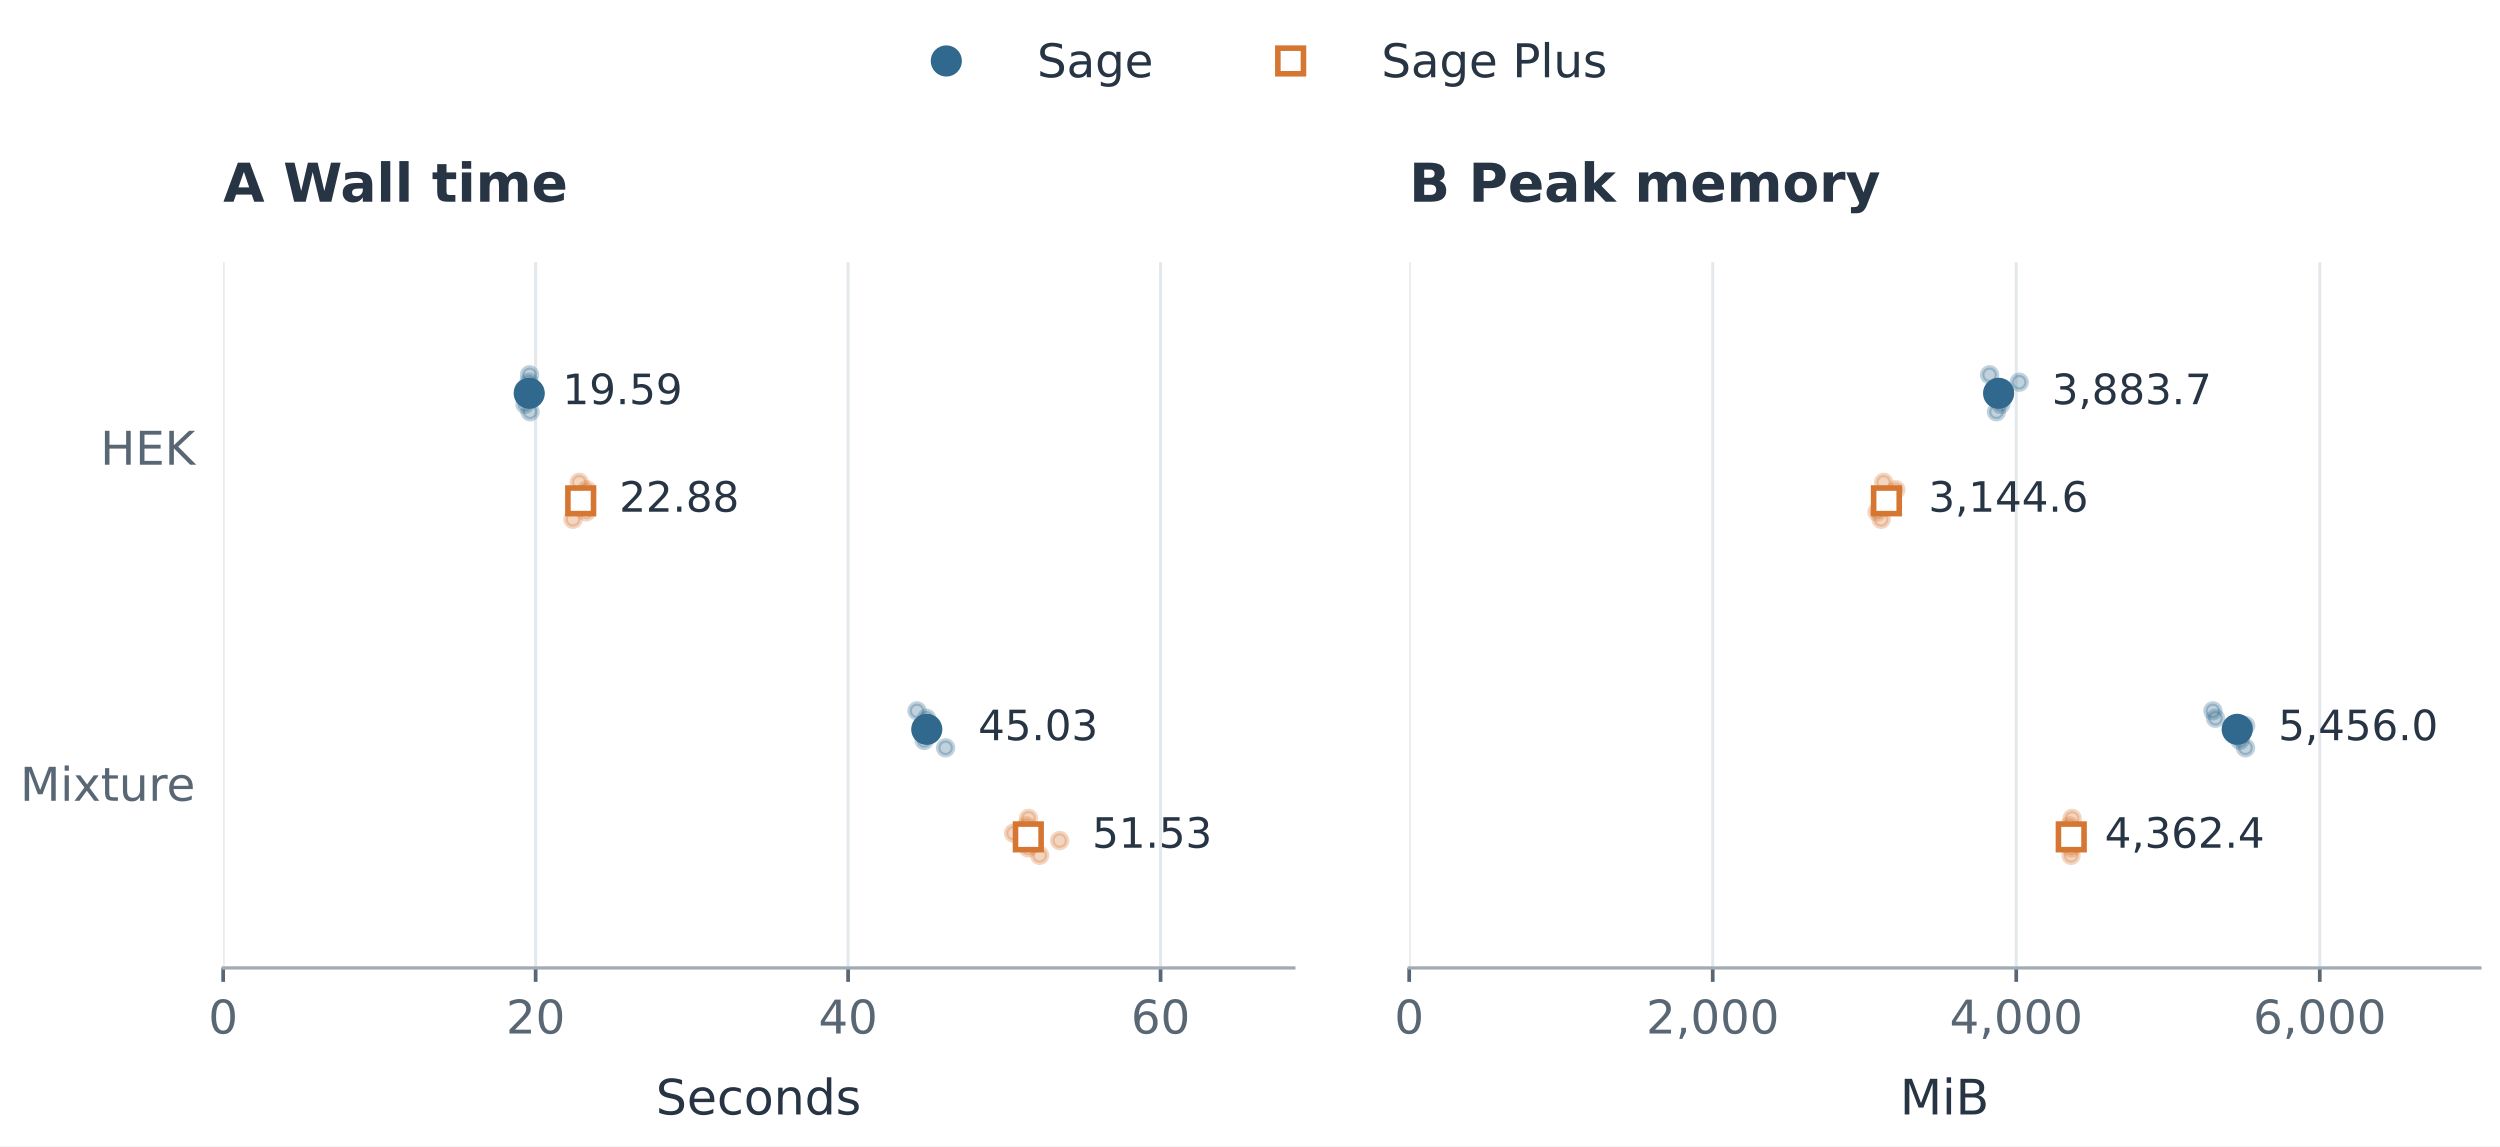
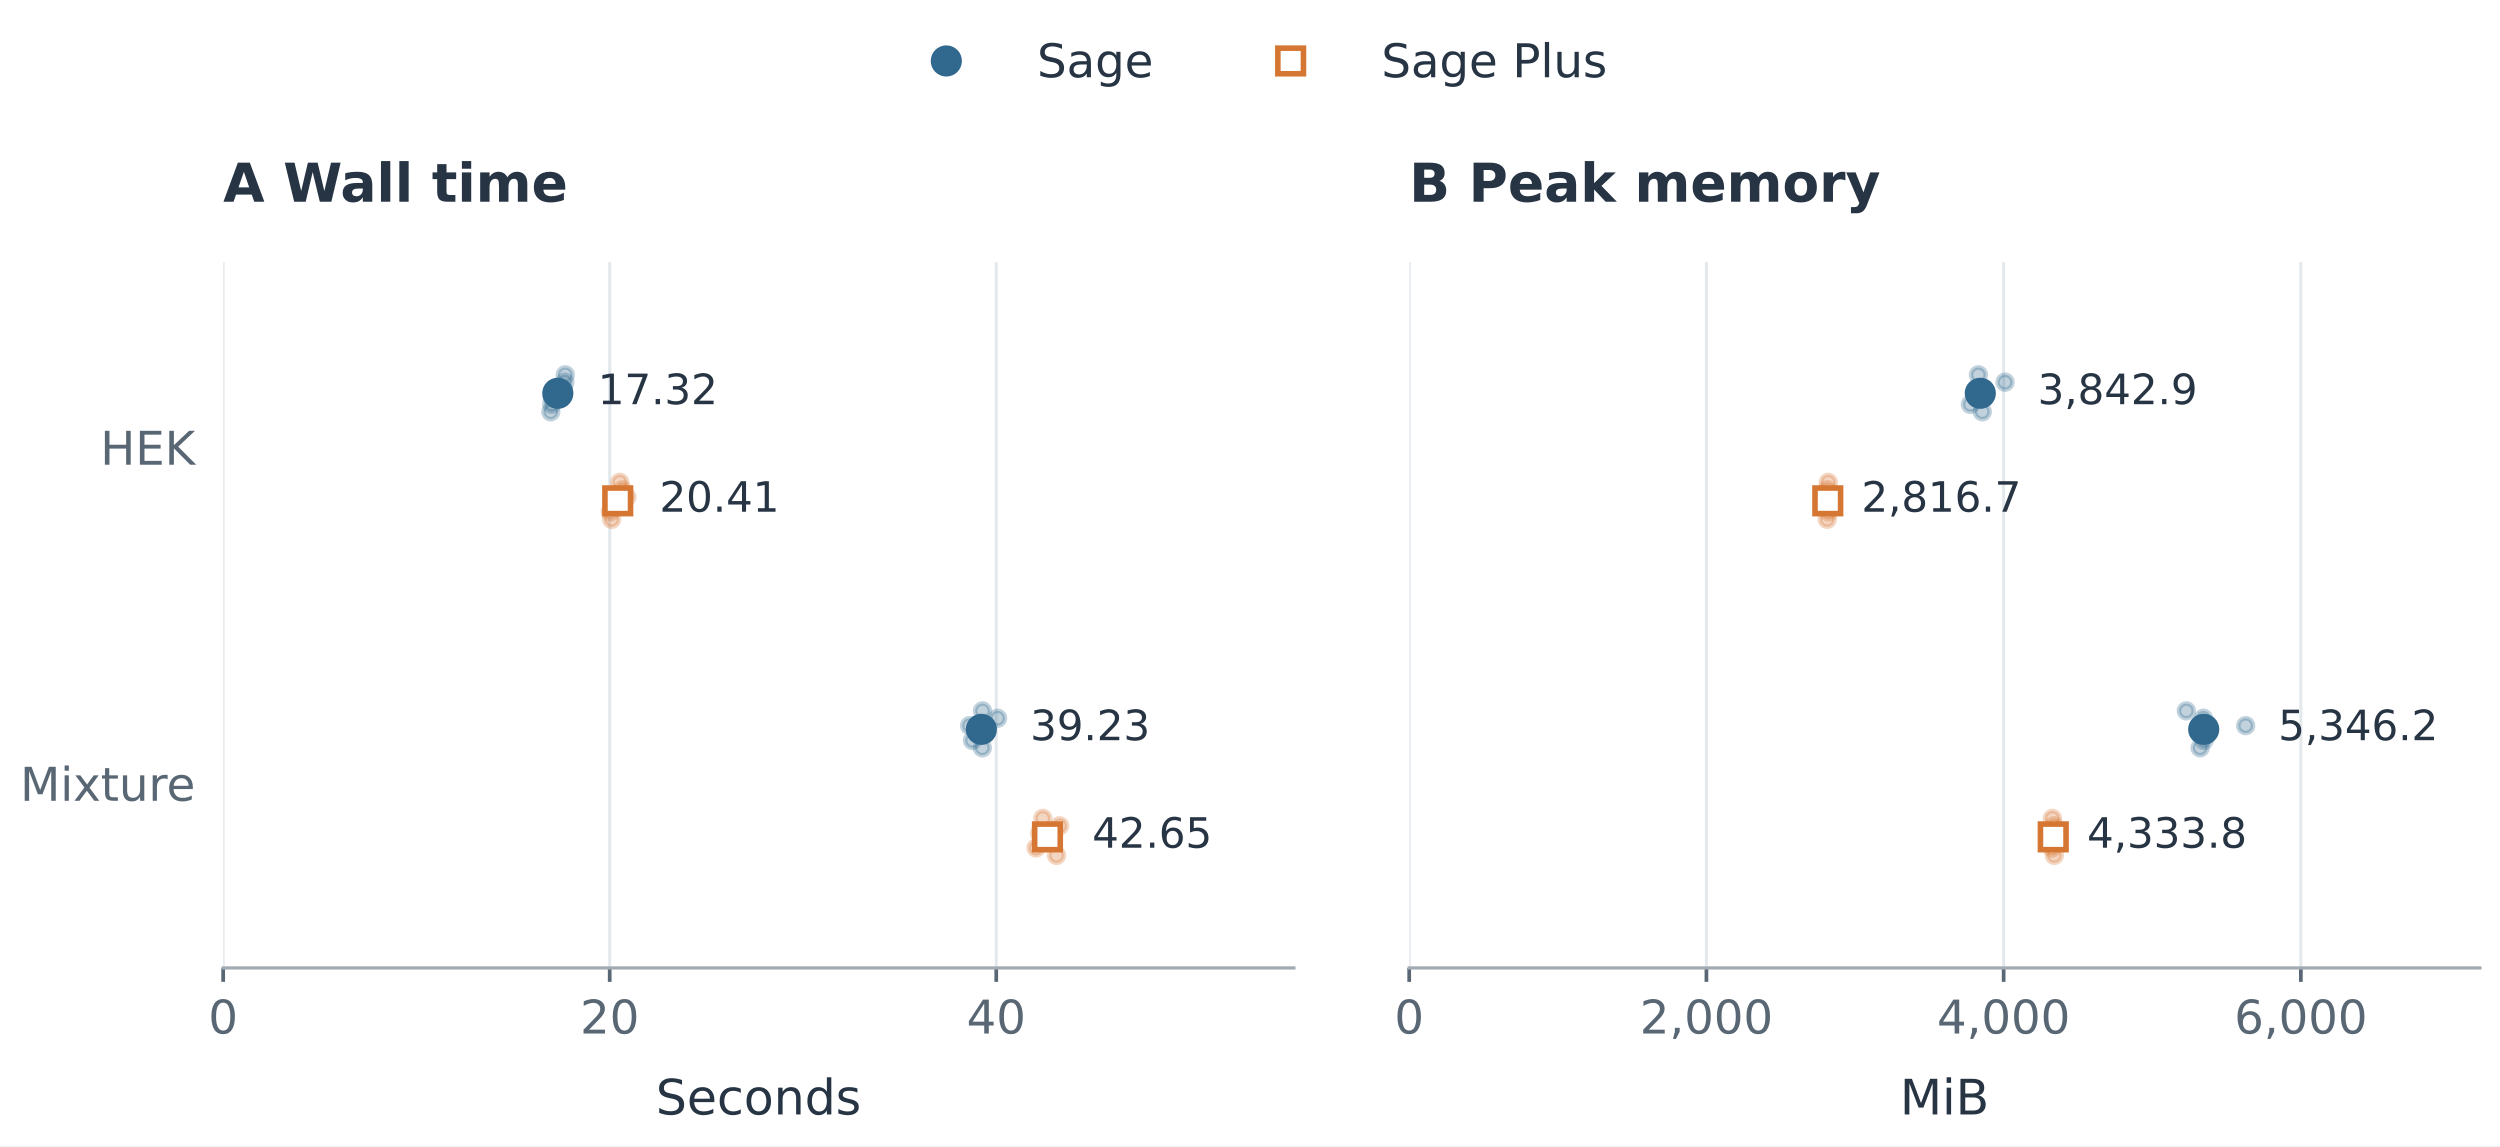
<svg xmlns="http://www.w3.org/2000/svg" xmlns:xlink="http://www.w3.org/1999/xlink" width="537.12pt" height="246.28pt" viewBox="0 0 537.12 246.28" version="1.1">
  <defs>
    <style type="text/css">*{stroke-linejoin: round; stroke-linecap: butt}</style>
  </defs>
  <g id="figure_1">
    <g id="patch_1">
      <path d="M 0 246.28  L 537.12 246.28  L 537.12 0  L 0 0  z " style="fill: #ffffff" />
    </g>
    <g id="axes_1">
      <g id="patch_2">
        <path d="M 47.947 207.959  L 277.983 207.959  L 277.983 56.339  L 47.947 56.339  z " style="fill: #ffffff" />
      </g>
      <g id="matplotlib.axis_1">
        <g id="xtick_1">
          <g id="line2d_1">
-             <path d="M 47.947 207.959  L 47.947 56.339  " clip-path="url(#p6a1a0abeda)" style="fill: none; stroke: #e3e8ed; stroke-width: 0.65; stroke-linecap: square" />
+             <path d="M 47.947 207.959  L 47.947 56.339  " clip-path="url(#p029ce2579e)" style="fill: none; stroke: #e3e8ed; stroke-width: 0.65; stroke-linecap: square" />
          </g>
          <g id="line2d_2">
            <defs>
              <path id="ma67647b1fe" d="M 0 0  L 0 3  " style="stroke: #596775; stroke-width: 0.8" />
            </defs>
            <g>
              <use xlink:href="#ma67647b1fe" x="47.947" y="207.959" style="fill: #596775; stroke: #596775; stroke-width: 0.8" />
            </g>
          </g>
          <g id="text_1">
            <text style="font-size: 10px; font-family: 'DejaVu Sans'; text-anchor: middle; fill: #596775" x="47.947" y="222.057" transform="rotate(-0 47.94656 222.0568)">0</text>
          </g>
        </g>
        <g id="xtick_2">
          <g id="line2d_3">
-             <path d="M 115.08 207.959  L 115.08 56.339  " clip-path="url(#p6a1a0abeda)" style="fill: none; stroke: #e3e8ed; stroke-width: 0.65; stroke-linecap: square" />
+             <path d="M 130.994 207.959  L 130.994 56.339  " clip-path="url(#p029ce2579e)" style="fill: none; stroke: #e3e8ed; stroke-width: 0.65; stroke-linecap: square" />
          </g>
          <g id="line2d_4">
            <g>
-               <use xlink:href="#ma67647b1fe" x="115.08" y="207.959" style="fill: #596775; stroke: #596775; stroke-width: 0.8" />
+               <use xlink:href="#ma67647b1fe" x="130.994" y="207.959" style="fill: #596775; stroke: #596775; stroke-width: 0.8" />
            </g>
          </g>
          <g id="text_2">
-             <text style="font-size: 10px; font-family: 'DejaVu Sans'; text-anchor: middle; fill: #596775" x="115.08" y="222.057" transform="rotate(-0 115.0798 222.0568)">20</text>
+             <text style="font-size: 10px; font-family: 'DejaVu Sans'; text-anchor: middle; fill: #596775" x="130.994" y="222.057" transform="rotate(-0 130.9945 222.0568)">20</text>
          </g>
        </g>
        <g id="xtick_3">
          <g id="line2d_5">
-             <path d="M 182.213 207.959  L 182.213 56.339  " clip-path="url(#p6a1a0abeda)" style="fill: none; stroke: #e3e8ed; stroke-width: 0.65; stroke-linecap: square" />
+             <path d="M 214.042 207.959  L 214.042 56.339  " clip-path="url(#p029ce2579e)" style="fill: none; stroke: #e3e8ed; stroke-width: 0.65; stroke-linecap: square" />
          </g>
          <g id="line2d_6">
            <g>
-               <use xlink:href="#ma67647b1fe" x="182.213" y="207.959" style="fill: #596775; stroke: #596775; stroke-width: 0.8" />
+               <use xlink:href="#ma67647b1fe" x="214.042" y="207.959" style="fill: #596775; stroke: #596775; stroke-width: 0.8" />
            </g>
          </g>
          <g id="text_3">
-             <text style="font-size: 10px; font-family: 'DejaVu Sans'; text-anchor: middle; fill: #596775" x="182.213" y="222.057" transform="rotate(-0 182.2131 222.0568)">40</text>
-           </g>
-         </g>
-         <g id="xtick_4">
-           <g id="line2d_7">
-             <path d="M 249.346 207.959  L 249.346 56.339  " clip-path="url(#p6a1a0abeda)" style="fill: none; stroke: #e3e8ed; stroke-width: 0.65; stroke-linecap: square" />
-           </g>
-           <g id="line2d_8">
-             <g>
-               <use xlink:href="#ma67647b1fe" x="249.346" y="207.959" style="fill: #596775; stroke: #596775; stroke-width: 0.8" />
-             </g>
-           </g>
-           <g id="text_4">
-             <text style="font-size: 10px; font-family: 'DejaVu Sans'; text-anchor: middle; fill: #596775" x="249.346" y="222.057" transform="rotate(-0 249.3463 222.0568)">60</text>
-           </g>
-         </g>
-         <g id="text_5">
+             <text style="font-size: 10px; font-family: 'DejaVu Sans'; text-anchor: middle; fill: #596775" x="214.042" y="222.057" transform="rotate(-0 214.0424 222.0568)">40</text>
+           </g>
+         </g>
+         <g id="text_4">
          <text style="font-size: 10.5px; font-family: 'DejaVu Sans'; text-anchor: middle; fill: #273444" x="162.965" y="239.438" transform="rotate(-0 162.9646 239.4375)">Seconds</text>
        </g>
      </g>
      <g id="matplotlib.axis_2">
        <g id="ytick_1">
-           <g id="line2d_9" />
+           <g id="line2d_7" />
+           <g id="text_5">
+             <text style="font-size: 10px; font-family: 'DejaVu Sans'; text-anchor: end; fill: #596775" x="41.947" y="99.848" transform="rotate(-0 41.94656 99.84786)">HEK</text>
+           </g>
+         </g>
+         <g id="ytick_2">
+           <g id="line2d_8" />
          <g id="text_6">
-             <text style="font-size: 10px; font-family: 'DejaVu Sans'; text-anchor: end; fill: #596775" x="41.947" y="99.848" transform="rotate(-0 41.94656 99.84786)">HEK</text>
-           </g>
-         </g>
-         <g id="ytick_2">
-           <g id="line2d_10" />
-           <g id="text_7">
            <text style="font-size: 10px; font-family: 'DejaVu Sans'; text-anchor: end; fill: #596775" x="41.947" y="172.048" transform="rotate(-0 41.94656 172.0483)">Mixture</text>
          </g>
        </g>
      </g>
      <g id="PathCollection_1">
        <defs>
          <path id="m2db7244352" d="M 0 1.581  C 0.419 1.581 0.822 1.415 1.118 1.118  C 1.415 0.822 1.581 0.419 1.581 0  C 1.581 -0.419 1.415 -0.822 1.118 -1.118  C 0.822 -1.415 0.419 -1.581 0 -1.581  C -0.419 -1.581 -0.822 -1.415 -1.118 -1.118  C -1.415 -0.822 -1.581 -0.419 -1.581 0  C -1.581 0.419 -1.415 0.822 -1.118 1.118  C -0.822 1.415 -0.419 1.581 0 1.581  z " style="stroke: #30688e; stroke-opacity: 0.3" />
        </defs>
-         <g clip-path="url(#p6a1a0abeda)">
-           <use xlink:href="#m2db7244352" x="113.771" y="80.526" style="fill: #30688e; fill-opacity: 0.3; stroke: #30688e; stroke-opacity: 0.3" />
-           <use xlink:href="#m2db7244352" x="113.636" y="82.114" style="fill: #30688e; fill-opacity: 0.3; stroke: #30688e; stroke-opacity: 0.3" />
-           <use xlink:href="#m2db7244352" x="112.562" y="83.703" style="fill: #30688e; fill-opacity: 0.3; stroke: #30688e; stroke-opacity: 0.3" />
-           <use xlink:href="#m2db7244352" x="113.771" y="85.291" style="fill: #30688e; fill-opacity: 0.3; stroke: #30688e; stroke-opacity: 0.3" />
-           <use xlink:href="#m2db7244352" x="112.797" y="86.88" style="fill: #30688e; fill-opacity: 0.3; stroke: #30688e; stroke-opacity: 0.3" />
-           <use xlink:href="#m2db7244352" x="113.871" y="88.468" style="fill: #30688e; fill-opacity: 0.3; stroke: #30688e; stroke-opacity: 0.3" />
+         <g clip-path="url(#p029ce2579e)">
+           <use xlink:href="#m2db7244352" x="121.444" y="80.526" style="fill: #30688e; fill-opacity: 0.3; stroke: #30688e; stroke-opacity: 0.3" />
+           <use xlink:href="#m2db7244352" x="121.361" y="82.114" style="fill: #30688e; fill-opacity: 0.3; stroke: #30688e; stroke-opacity: 0.3" />
+           <use xlink:href="#m2db7244352" x="121.029" y="83.703" style="fill: #30688e; fill-opacity: 0.3; stroke: #30688e; stroke-opacity: 0.3" />
+           <use xlink:href="#m2db7244352" x="118.662" y="85.291" style="fill: #30688e; fill-opacity: 0.3; stroke: #30688e; stroke-opacity: 0.3" />
+           <use xlink:href="#m2db7244352" x="118.537" y="86.88" style="fill: #30688e; fill-opacity: 0.3; stroke: #30688e; stroke-opacity: 0.3" />
+           <use xlink:href="#m2db7244352" x="118.33" y="88.468" style="fill: #30688e; fill-opacity: 0.3; stroke: #30688e; stroke-opacity: 0.3" />
        </g>
      </g>
      <g id="PathCollection_2">
        <defs>
          <path id="md74997c967" d="M 0 1.581  C 0.419 1.581 0.822 1.415 1.118 1.118  C 1.415 0.822 1.581 0.419 1.581 0  C 1.581 -0.419 1.415 -0.822 1.118 -1.118  C 0.822 -1.415 0.419 -1.581 0 -1.581  C -0.419 -1.581 -0.822 -1.415 -1.118 -1.118  C -1.415 -0.822 -1.581 -0.419 -1.581 0  C -1.581 0.419 -1.415 0.822 -1.118 1.118  C -0.822 1.415 -0.419 1.581 0 1.581  z " style="stroke: #d57632; stroke-opacity: 0.3" />
        </defs>
-         <g clip-path="url(#p6a1a0abeda)">
-           <use xlink:href="#md74997c967" x="124.445" y="103.63" style="fill: #d57632; fill-opacity: 0.3; stroke: #d57632; stroke-opacity: 0.3" />
-           <use xlink:href="#md74997c967" x="126.056" y="105.218" style="fill: #d57632; fill-opacity: 0.3; stroke: #d57632; stroke-opacity: 0.3" />
-           <use xlink:href="#md74997c967" x="124.747" y="106.807" style="fill: #d57632; fill-opacity: 0.3; stroke: #d57632; stroke-opacity: 0.3" />
-           <use xlink:href="#md74997c967" x="124.781" y="108.395" style="fill: #d57632; fill-opacity: 0.3; stroke: #d57632; stroke-opacity: 0.3" />
-           <use xlink:href="#md74997c967" x="125.955" y="109.984" style="fill: #d57632; fill-opacity: 0.3; stroke: #d57632; stroke-opacity: 0.3" />
-           <use xlink:href="#md74997c967" x="123.102" y="111.572" style="fill: #d57632; fill-opacity: 0.3; stroke: #d57632; stroke-opacity: 0.3" />
+         <g clip-path="url(#p029ce2579e)">
+           <use xlink:href="#md74997c967" x="133.154" y="103.63" style="fill: #d57632; fill-opacity: 0.3; stroke: #d57632; stroke-opacity: 0.3" />
+           <use xlink:href="#md74997c967" x="133.735" y="105.218" style="fill: #d57632; fill-opacity: 0.3; stroke: #d57632; stroke-opacity: 0.3" />
+           <use xlink:href="#md74997c967" x="134.69" y="106.807" style="fill: #d57632; fill-opacity: 0.3; stroke: #d57632; stroke-opacity: 0.3" />
+           <use xlink:href="#md74997c967" x="132.282" y="108.395" style="fill: #d57632; fill-opacity: 0.3; stroke: #d57632; stroke-opacity: 0.3" />
+           <use xlink:href="#md74997c967" x="131.119" y="109.984" style="fill: #d57632; fill-opacity: 0.3; stroke: #d57632; stroke-opacity: 0.3" />
+           <use xlink:href="#md74997c967" x="131.41" y="111.572" style="fill: #d57632; fill-opacity: 0.3; stroke: #d57632; stroke-opacity: 0.3" />
        </g>
      </g>
      <g id="PathCollection_3">
-         <g clip-path="url(#p6a1a0abeda)">
-           <use xlink:href="#m2db7244352" x="197.016" y="152.726" style="fill: #30688e; fill-opacity: 0.3; stroke: #30688e; stroke-opacity: 0.3" />
-           <use xlink:href="#m2db7244352" x="199.063" y="154.315" style="fill: #30688e; fill-opacity: 0.3; stroke: #30688e; stroke-opacity: 0.3" />
-           <use xlink:href="#m2db7244352" x="199.198" y="155.903" style="fill: #30688e; fill-opacity: 0.3; stroke: #30688e; stroke-opacity: 0.3" />
-           <use xlink:href="#m2db7244352" x="199.164" y="157.491" style="fill: #30688e; fill-opacity: 0.3; stroke: #30688e; stroke-opacity: 0.3" />
-           <use xlink:href="#m2db7244352" x="198.56" y="159.08" style="fill: #30688e; fill-opacity: 0.3; stroke: #30688e; stroke-opacity: 0.3" />
-           <use xlink:href="#m2db7244352" x="203.159" y="160.668" style="fill: #30688e; fill-opacity: 0.3; stroke: #30688e; stroke-opacity: 0.3" />
+         <g clip-path="url(#p029ce2579e)">
+           <use xlink:href="#m2db7244352" x="211.094" y="152.726" style="fill: #30688e; fill-opacity: 0.3; stroke: #30688e; stroke-opacity: 0.3" />
+           <use xlink:href="#m2db7244352" x="214.333" y="154.315" style="fill: #30688e; fill-opacity: 0.3; stroke: #30688e; stroke-opacity: 0.3" />
+           <use xlink:href="#m2db7244352" x="208.312" y="155.903" style="fill: #30688e; fill-opacity: 0.3; stroke: #30688e; stroke-opacity: 0.3" />
+           <use xlink:href="#m2db7244352" x="210.637" y="157.491" style="fill: #30688e; fill-opacity: 0.3; stroke: #30688e; stroke-opacity: 0.3" />
+           <use xlink:href="#m2db7244352" x="208.935" y="159.08" style="fill: #30688e; fill-opacity: 0.3; stroke: #30688e; stroke-opacity: 0.3" />
+           <use xlink:href="#m2db7244352" x="211.053" y="160.668" style="fill: #30688e; fill-opacity: 0.3; stroke: #30688e; stroke-opacity: 0.3" />
        </g>
      </g>
      <g id="PathCollection_4">
-         <g clip-path="url(#p6a1a0abeda)">
-           <use xlink:href="#md74997c967" x="220.983" y="175.83" style="fill: #d57632; fill-opacity: 0.3; stroke: #d57632; stroke-opacity: 0.3" />
-           <use xlink:href="#md74997c967" x="220.513" y="177.419" style="fill: #d57632; fill-opacity: 0.3; stroke: #d57632; stroke-opacity: 0.3" />
-           <use xlink:href="#md74997c967" x="217.76" y="179.007" style="fill: #d57632; fill-opacity: 0.3; stroke: #d57632; stroke-opacity: 0.3" />
-           <use xlink:href="#md74997c967" x="227.662" y="180.595" style="fill: #d57632; fill-opacity: 0.3; stroke: #d57632; stroke-opacity: 0.3" />
-           <use xlink:href="#md74997c967" x="220.882" y="182.184" style="fill: #d57632; fill-opacity: 0.3; stroke: #d57632; stroke-opacity: 0.3" />
-           <use xlink:href="#md74997c967" x="223.366" y="183.772" style="fill: #d57632; fill-opacity: 0.3; stroke: #d57632; stroke-opacity: 0.3" />
+         <g clip-path="url(#p029ce2579e)">
+           <use xlink:href="#md74997c967" x="224.05" y="175.83" style="fill: #d57632; fill-opacity: 0.3; stroke: #d57632; stroke-opacity: 0.3" />
+           <use xlink:href="#md74997c967" x="227.662" y="177.419" style="fill: #d57632; fill-opacity: 0.3; stroke: #d57632; stroke-opacity: 0.3" />
+           <use xlink:href="#md74997c967" x="223.385" y="179.007" style="fill: #d57632; fill-opacity: 0.3; stroke: #d57632; stroke-opacity: 0.3" />
+           <use xlink:href="#md74997c967" x="226.043" y="180.595" style="fill: #d57632; fill-opacity: 0.3; stroke: #d57632; stroke-opacity: 0.3" />
+           <use xlink:href="#md74997c967" x="222.596" y="182.184" style="fill: #d57632; fill-opacity: 0.3; stroke: #d57632; stroke-opacity: 0.3" />
+           <use xlink:href="#md74997c967" x="226.998" y="183.772" style="fill: #d57632; fill-opacity: 0.3; stroke: #d57632; stroke-opacity: 0.3" />
        </g>
      </g>
      <g id="patch_3">
        <path d="M 47.947 207.959  L 277.983 207.959  " style="fill: none; stroke: #a2abb3; stroke-width: 0.7; stroke-linejoin: miter; stroke-linecap: square" />
      </g>
-       <g id="line2d_11">
+       <g id="line2d_9">
        <defs>
          <path id="m2ec25e5ec6" d="M 0 2.75  C 0.729 2.75 1.429 2.46 1.945 1.945  C 2.46 1.429 2.75 0.729 2.75 0  C 2.75 -0.729 2.46 -1.429 1.945 -1.945  C 1.429 -2.46 0.729 -2.75 0 -2.75  C -0.729 -2.75 -1.429 -2.46 -1.945 -1.945  C -2.46 -1.429 -2.75 -0.729 -2.75 0  C -2.75 0.729 -2.46 1.429 -1.945 1.945  C -1.429 2.46 -0.729 2.75 0 2.75  z " style="stroke: #30688e; stroke-width: 1.2" />
        </defs>
        <g>
-           <use xlink:href="#m2ec25e5ec6" x="113.704" y="84.497" style="fill: #30688e; stroke: #30688e; stroke-width: 1.2" />
-         </g>
-       </g>
-       <g id="text_8">
-         <text style="font-size: 9px; font-family: 'DejaVu Sans'; text-anchor: start; fill: #273444" x="120.871" y="86.835" transform="rotate(-0 120.8714 86.83491)">19.59</text>
-       </g>
-       <g id="line2d_12">
+           <use xlink:href="#m2ec25e5ec6" x="119.845" y="84.497" style="fill: #30688e; stroke: #30688e; stroke-width: 1.2" />
+         </g>
+       </g>
+       <g id="text_7">
+         <text style="font-size: 9px; font-family: 'DejaVu Sans'; text-anchor: start; fill: #273444" x="128.444" y="86.835" transform="rotate(-0 128.444 86.83491)">17.32</text>
+       </g>
+       <g id="line2d_10">
        <defs>
          <path id="m84e4012bae" d="M -2.75 2.75  L 2.75 2.75  L 2.75 -2.75  L -2.75 -2.75  z " style="stroke: #d57632; stroke-width: 1.2; stroke-linejoin: miter" />
        </defs>
        <g>
-           <use xlink:href="#m84e4012bae" x="124.764" y="107.601" style="fill: #ffffff; stroke: #d57632; stroke-width: 1.2; stroke-linejoin: miter" />
+           <use xlink:href="#m84e4012bae" x="132.718" y="107.601" style="fill: #ffffff; stroke: #d57632; stroke-width: 1.2; stroke-linejoin: miter" />
+         </g>
+       </g>
+       <g id="text_8">
+         <text style="font-size: 9px; font-family: 'DejaVu Sans'; text-anchor: start; fill: #273444" x="141.69" y="109.939" transform="rotate(-0 141.6901 109.9389)">20.41</text>
+       </g>
+       <g id="line2d_11">
+         <g>
+           <use xlink:href="#m2ec25e5ec6" x="210.845" y="156.697" style="fill: #30688e; stroke: #30688e; stroke-width: 1.2" />
        </g>
      </g>
      <g id="text_9">
-         <text style="font-size: 9px; font-family: 'DejaVu Sans'; text-anchor: start; fill: #273444" x="133.056" y="109.939" transform="rotate(-0 133.0561 109.9389)">22.88</text>
-       </g>
-       <g id="line2d_13">
-         <g>
-           <use xlink:href="#m2ec25e5ec6" x="199.114" y="156.697" style="fill: #30688e; stroke: #30688e; stroke-width: 1.2" />
+         <text style="font-size: 9px; font-family: 'DejaVu Sans'; text-anchor: start; fill: #273444" x="221.333" y="159.035" transform="rotate(-0 221.3331 159.035)">39.23</text>
+       </g>
+       <g id="line2d_12">
+         <g>
+           <use xlink:href="#m84e4012bae" x="225.046" y="179.801" style="fill: #ffffff; stroke: #d57632; stroke-width: 1.2; stroke-linejoin: miter" />
        </g>
      </g>
      <g id="text_10">
-         <text style="font-size: 9px; font-family: 'DejaVu Sans'; text-anchor: start; fill: #273444" x="210.159" y="159.035" transform="rotate(-0 210.1586 159.035)">45.03</text>
-       </g>
-       <g id="line2d_14">
-         <g>
-           <use xlink:href="#m84e4012bae" x="220.932" y="179.801" style="fill: #ffffff; stroke: #d57632; stroke-width: 1.2; stroke-linejoin: miter" />
-         </g>
+         <text style="font-size: 9px; font-family: 'DejaVu Sans'; text-anchor: start; fill: #273444" x="234.662" y="182.139" transform="rotate(-0 234.6623 182.139)">42.65</text>
      </g>
      <g id="text_11">
-         <text style="font-size: 9px; font-family: 'DejaVu Sans'; text-anchor: start; fill: #273444" x="234.662" y="182.139" transform="rotate(-0 234.6623 182.139)">51.53</text>
-       </g>
-       <g id="text_12">
        <text style="font-weight: 700; font-size: 11.5px; font-family: 'DejaVu Sans'; text-anchor: start; fill: #273444" x="47.947" y="43.339" transform="rotate(-0 47.94656 43.33898)">A  Wall time</text>
      </g>
    </g>
    <g id="axes_2">
      <g id="patch_4">
        <path d="M 302.764 207.959  L 532.8 207.959  L 532.8 56.339  L 302.764 56.339  z " style="fill: #ffffff" />
      </g>
      <g id="matplotlib.axis_3">
+         <g id="xtick_4">
+           <g id="line2d_13">
+             <path d="M 302.764 207.959  L 302.764 56.339  " clip-path="url(#pa1c22a04d6)" style="fill: none; stroke: #e3e8ed; stroke-width: 0.65; stroke-linecap: square" />
+           </g>
+           <g id="line2d_14">
+             <g>
+               <use xlink:href="#ma67647b1fe" x="302.764" y="207.959" style="fill: #596775; stroke: #596775; stroke-width: 0.8" />
+             </g>
+           </g>
+           <g id="text_12">
+             <text style="font-size: 10px; font-family: 'DejaVu Sans'; text-anchor: middle; fill: #596775" x="302.764" y="222.057" transform="rotate(-0 302.7639 222.0568)">0</text>
+           </g>
+         </g>
        <g id="xtick_5">
          <g id="line2d_15">
-             <path d="M 302.764 207.959  L 302.764 56.339  " clip-path="url(#pa1c22a04d6)" style="fill: none; stroke: #e3e8ed; stroke-width: 0.65; stroke-linecap: square" />
+             <path d="M 366.621 207.959  L 366.621 56.339  " clip-path="url(#pa1c22a04d6)" style="fill: none; stroke: #e3e8ed; stroke-width: 0.65; stroke-linecap: square" />
          </g>
          <g id="line2d_16">
            <g>
-               <use xlink:href="#ma67647b1fe" x="302.764" y="207.959" style="fill: #596775; stroke: #596775; stroke-width: 0.8" />
+               <use xlink:href="#ma67647b1fe" x="366.621" y="207.959" style="fill: #596775; stroke: #596775; stroke-width: 0.8" />
            </g>
          </g>
          <g id="text_13">
-             <text style="font-size: 10px; font-family: 'DejaVu Sans'; text-anchor: middle; fill: #596775" x="302.764" y="222.057" transform="rotate(-0 302.7639 222.0568)">0</text>
+             <text style="font-size: 10px; font-family: 'DejaVu Sans'; text-anchor: middle; fill: #596775" x="366.621" y="222.057" transform="rotate(-0 366.621 222.0568)">2,000</text>
          </g>
        </g>
        <g id="xtick_6">
          <g id="line2d_17">
-             <path d="M 367.975 207.959  L 367.975 56.339  " clip-path="url(#pa1c22a04d6)" style="fill: none; stroke: #e3e8ed; stroke-width: 0.65; stroke-linecap: square" />
+             <path d="M 430.478 207.959  L 430.478 56.339  " clip-path="url(#pa1c22a04d6)" style="fill: none; stroke: #e3e8ed; stroke-width: 0.65; stroke-linecap: square" />
          </g>
          <g id="line2d_18">
            <g>
-               <use xlink:href="#ma67647b1fe" x="367.975" y="207.959" style="fill: #596775; stroke: #596775; stroke-width: 0.8" />
+               <use xlink:href="#ma67647b1fe" x="430.478" y="207.959" style="fill: #596775; stroke: #596775; stroke-width: 0.8" />
            </g>
          </g>
          <g id="text_14">
-             <text style="font-size: 10px; font-family: 'DejaVu Sans'; text-anchor: middle; fill: #596775" x="367.975" y="222.057" transform="rotate(-0 367.9749 222.0568)">2,000</text>
+             <text style="font-size: 10px; font-family: 'DejaVu Sans'; text-anchor: middle; fill: #596775" x="430.478" y="222.057" transform="rotate(-0 430.478 222.0568)">4,000</text>
          </g>
        </g>
        <g id="xtick_7">
          <g id="line2d_19">
-             <path d="M 433.186 207.959  L 433.186 56.339  " clip-path="url(#pa1c22a04d6)" style="fill: none; stroke: #e3e8ed; stroke-width: 0.65; stroke-linecap: square" />
+             <path d="M 494.335 207.959  L 494.335 56.339  " clip-path="url(#pa1c22a04d6)" style="fill: none; stroke: #e3e8ed; stroke-width: 0.65; stroke-linecap: square" />
          </g>
          <g id="line2d_20">
            <g>
-               <use xlink:href="#ma67647b1fe" x="433.186" y="207.959" style="fill: #596775; stroke: #596775; stroke-width: 0.8" />
+               <use xlink:href="#ma67647b1fe" x="494.335" y="207.959" style="fill: #596775; stroke: #596775; stroke-width: 0.8" />
            </g>
          </g>
          <g id="text_15">
-             <text style="font-size: 10px; font-family: 'DejaVu Sans'; text-anchor: middle; fill: #596775" x="433.186" y="222.057" transform="rotate(-0 433.1858 222.0568)">4,000</text>
-           </g>
-         </g>
-         <g id="xtick_8">
-           <g id="line2d_21">
-             <path d="M 498.397 207.959  L 498.397 56.339  " clip-path="url(#pa1c22a04d6)" style="fill: none; stroke: #e3e8ed; stroke-width: 0.65; stroke-linecap: square" />
-           </g>
-           <g id="line2d_22">
-             <g>
-               <use xlink:href="#ma67647b1fe" x="498.397" y="207.959" style="fill: #596775; stroke: #596775; stroke-width: 0.8" />
-             </g>
-           </g>
-           <g id="text_16">
-             <text style="font-size: 10px; font-family: 'DejaVu Sans'; text-anchor: middle; fill: #596775" x="498.397" y="222.057" transform="rotate(-0 498.3968 222.0568)">6,000</text>
-           </g>
-         </g>
-         <g id="text_17">
+             <text style="font-size: 10px; font-family: 'DejaVu Sans'; text-anchor: middle; fill: #596775" x="494.335" y="222.057" transform="rotate(-0 494.3351 222.0568)">6,000</text>
+           </g>
+         </g>
+         <g id="text_16">
          <text style="font-size: 10.5px; font-family: 'DejaVu Sans'; text-anchor: middle; fill: #273444" x="417.782" y="239.438" transform="rotate(-0 417.782 239.4375)">MiB</text>
        </g>
      </g>
      <g id="matplotlib.axis_4">
        <g id="ytick_3">
-           <g id="line2d_23" />
+           <g id="line2d_21" />
        </g>
        <g id="ytick_4">
-           <g id="line2d_24" />
+           <g id="line2d_22" />
        </g>
      </g>
      <g id="PathCollection_5">
        <g clip-path="url(#pa1c22a04d6)">
-           <use xlink:href="#m2db7244352" x="427.451" y="80.526" style="fill: #30688e; fill-opacity: 0.3; stroke: #30688e; stroke-opacity: 0.3" />
-           <use xlink:href="#m2db7244352" x="433.826" y="82.114" style="fill: #30688e; fill-opacity: 0.3; stroke: #30688e; stroke-opacity: 0.3" />
-           <use xlink:href="#m2db7244352" x="430.641" y="83.703" style="fill: #30688e; fill-opacity: 0.3; stroke: #30688e; stroke-opacity: 0.3" />
-           <use xlink:href="#m2db7244352" x="428.789" y="85.291" style="fill: #30688e; fill-opacity: 0.3; stroke: #30688e; stroke-opacity: 0.3" />
-           <use xlink:href="#m2db7244352" x="429.855" y="86.88" style="fill: #30688e; fill-opacity: 0.3; stroke: #30688e; stroke-opacity: 0.3" />
-           <use xlink:href="#m2db7244352" x="428.93" y="88.468" style="fill: #30688e; fill-opacity: 0.3; stroke: #30688e; stroke-opacity: 0.3" />
+           <use xlink:href="#m2db7244352" x="425.059" y="80.526" style="fill: #30688e; fill-opacity: 0.3; stroke: #30688e; stroke-opacity: 0.3" />
+           <use xlink:href="#m2db7244352" x="430.785" y="82.114" style="fill: #30688e; fill-opacity: 0.3; stroke: #30688e; stroke-opacity: 0.3" />
+           <use xlink:href="#m2db7244352" x="425.867" y="83.703" style="fill: #30688e; fill-opacity: 0.3; stroke: #30688e; stroke-opacity: 0.3" />
+           <use xlink:href="#m2db7244352" x="424.535" y="85.291" style="fill: #30688e; fill-opacity: 0.3; stroke: #30688e; stroke-opacity: 0.3" />
+           <use xlink:href="#m2db7244352" x="423.339" y="86.88" style="fill: #30688e; fill-opacity: 0.3; stroke: #30688e; stroke-opacity: 0.3" />
+           <use xlink:href="#m2db7244352" x="425.893" y="88.468" style="fill: #30688e; fill-opacity: 0.3; stroke: #30688e; stroke-opacity: 0.3" />
        </g>
      </g>
      <g id="PathCollection_6">
        <g clip-path="url(#pa1c22a04d6)">
-           <use xlink:href="#md74997c967" x="404.698" y="103.63" style="fill: #d57632; fill-opacity: 0.3; stroke: #d57632; stroke-opacity: 0.3" />
-           <use xlink:href="#md74997c967" x="407.324" y="105.218" style="fill: #d57632; fill-opacity: 0.3; stroke: #d57632; stroke-opacity: 0.3" />
-           <use xlink:href="#md74997c967" x="405.892" y="106.807" style="fill: #d57632; fill-opacity: 0.3; stroke: #d57632; stroke-opacity: 0.3" />
-           <use xlink:href="#md74997c967" x="406.012" y="108.395" style="fill: #d57632; fill-opacity: 0.3; stroke: #d57632; stroke-opacity: 0.3" />
-           <use xlink:href="#md74997c967" x="403.275" y="109.984" style="fill: #d57632; fill-opacity: 0.3; stroke: #d57632; stroke-opacity: 0.3" />
-           <use xlink:href="#md74997c967" x="404.162" y="111.572" style="fill: #d57632; fill-opacity: 0.3; stroke: #d57632; stroke-opacity: 0.3" />
+           <use xlink:href="#md74997c967" x="392.809" y="103.63" style="fill: #d57632; fill-opacity: 0.3; stroke: #d57632; stroke-opacity: 0.3" />
+           <use xlink:href="#md74997c967" x="392.586" y="105.218" style="fill: #d57632; fill-opacity: 0.3; stroke: #d57632; stroke-opacity: 0.3" />
+           <use xlink:href="#md74997c967" x="392.92" y="106.807" style="fill: #d57632; fill-opacity: 0.3; stroke: #d57632; stroke-opacity: 0.3" />
+           <use xlink:href="#md74997c967" x="392.569" y="108.395" style="fill: #d57632; fill-opacity: 0.3; stroke: #d57632; stroke-opacity: 0.3" />
+           <use xlink:href="#md74997c967" x="392.854" y="109.984" style="fill: #d57632; fill-opacity: 0.3; stroke: #d57632; stroke-opacity: 0.3" />
+           <use xlink:href="#md74997c967" x="392.577" y="111.572" style="fill: #d57632; fill-opacity: 0.3; stroke: #d57632; stroke-opacity: 0.3" />
        </g>
      </g>
      <g id="PathCollection_7">
        <g clip-path="url(#pa1c22a04d6)">
-           <use xlink:href="#m2db7244352" x="475.432" y="152.726" style="fill: #30688e; fill-opacity: 0.3; stroke: #30688e; stroke-opacity: 0.3" />
-           <use xlink:href="#m2db7244352" x="475.99" y="154.315" style="fill: #30688e; fill-opacity: 0.3; stroke: #30688e; stroke-opacity: 0.3" />
+           <use xlink:href="#m2db7244352" x="469.726" y="152.726" style="fill: #30688e; fill-opacity: 0.3; stroke: #30688e; stroke-opacity: 0.3" />
+           <use xlink:href="#m2db7244352" x="473.387" y="154.315" style="fill: #30688e; fill-opacity: 0.3; stroke: #30688e; stroke-opacity: 0.3" />
          <use xlink:href="#m2db7244352" x="482.48" y="155.903" style="fill: #30688e; fill-opacity: 0.3; stroke: #30688e; stroke-opacity: 0.3" />
-           <use xlink:href="#m2db7244352" x="480.076" y="157.491" style="fill: #30688e; fill-opacity: 0.3; stroke: #30688e; stroke-opacity: 0.3" />
-           <use xlink:href="#m2db7244352" x="481.241" y="159.08" style="fill: #30688e; fill-opacity: 0.3; stroke: #30688e; stroke-opacity: 0.3" />
-           <use xlink:href="#m2db7244352" x="482.443" y="160.668" style="fill: #30688e; fill-opacity: 0.3; stroke: #30688e; stroke-opacity: 0.3" />
+           <use xlink:href="#m2db7244352" x="473.55" y="157.491" style="fill: #30688e; fill-opacity: 0.3; stroke: #30688e; stroke-opacity: 0.3" />
+           <use xlink:href="#m2db7244352" x="473.533" y="159.08" style="fill: #30688e; fill-opacity: 0.3; stroke: #30688e; stroke-opacity: 0.3" />
+           <use xlink:href="#m2db7244352" x="472.692" y="160.668" style="fill: #30688e; fill-opacity: 0.3; stroke: #30688e; stroke-opacity: 0.3" />
        </g>
      </g>
      <g id="PathCollection_8">
        <g clip-path="url(#pa1c22a04d6)">
-           <use xlink:href="#md74997c967" x="445.189" y="175.83" style="fill: #d57632; fill-opacity: 0.3; stroke: #d57632; stroke-opacity: 0.3" />
-           <use xlink:href="#md74997c967" x="444.606" y="177.419" style="fill: #d57632; fill-opacity: 0.3; stroke: #d57632; stroke-opacity: 0.3" />
-           <use xlink:href="#md74997c967" x="444.219" y="179.007" style="fill: #d57632; fill-opacity: 0.3; stroke: #d57632; stroke-opacity: 0.3" />
-           <use xlink:href="#md74997c967" x="445.065" y="180.595" style="fill: #d57632; fill-opacity: 0.3; stroke: #d57632; stroke-opacity: 0.3" />
-           <use xlink:href="#md74997c967" x="445.043" y="182.184" style="fill: #d57632; fill-opacity: 0.3; stroke: #d57632; stroke-opacity: 0.3" />
-           <use xlink:href="#md74997c967" x="444.96" y="183.772" style="fill: #d57632; fill-opacity: 0.3; stroke: #d57632; stroke-opacity: 0.3" />
+           <use xlink:href="#md74997c967" x="440.953" y="175.83" style="fill: #d57632; fill-opacity: 0.3; stroke: #d57632; stroke-opacity: 0.3" />
+           <use xlink:href="#md74997c967" x="441.319" y="177.419" style="fill: #d57632; fill-opacity: 0.3; stroke: #d57632; stroke-opacity: 0.3" />
+           <use xlink:href="#md74997c967" x="440.953" y="179.007" style="fill: #d57632; fill-opacity: 0.3; stroke: #d57632; stroke-opacity: 0.3" />
+           <use xlink:href="#md74997c967" x="441.405" y="180.595" style="fill: #d57632; fill-opacity: 0.3; stroke: #d57632; stroke-opacity: 0.3" />
+           <use xlink:href="#md74997c967" x="440.899" y="182.184" style="fill: #d57632; fill-opacity: 0.3; stroke: #d57632; stroke-opacity: 0.3" />
+           <use xlink:href="#md74997c967" x="441.376" y="183.772" style="fill: #d57632; fill-opacity: 0.3; stroke: #d57632; stroke-opacity: 0.3" />
        </g>
      </g>
      <g id="patch_5">
        <path d="M 302.764 207.959  L 532.8 207.959  " style="fill: none; stroke: #a2abb3; stroke-width: 0.7; stroke-linejoin: miter; stroke-linecap: square" />
      </g>
+       <g id="line2d_23">
+         <g>
+           <use xlink:href="#m2ec25e5ec6" x="425.463" y="84.497" style="fill: #30688e; stroke: #30688e; stroke-width: 1.2" />
+         </g>
+       </g>
+       <g id="text_17">
+         <text style="font-size: 9px; font-family: 'DejaVu Sans'; text-anchor: start; fill: #273444" x="437.785" y="86.835" transform="rotate(-0 437.7851 86.83491)">3,842.9</text>
+       </g>
+       <g id="line2d_24">
+         <g>
+           <use xlink:href="#m84e4012bae" x="392.698" y="107.601" style="fill: #ffffff; stroke: #d57632; stroke-width: 1.2; stroke-linejoin: miter" />
+         </g>
+       </g>
+       <g id="text_18">
+         <text style="font-size: 9px; font-family: 'DejaVu Sans'; text-anchor: start; fill: #273444" x="399.92" y="109.939" transform="rotate(-0 399.9202 109.9389)">2,816.7</text>
+       </g>
      <g id="line2d_25">
        <g>
-           <use xlink:href="#m2ec25e5ec6" x="429.393" y="84.497" style="fill: #30688e; stroke: #30688e; stroke-width: 1.2" />
-         </g>
-       </g>
-       <g id="text_18">
-         <text style="font-size: 9px; font-family: 'DejaVu Sans'; text-anchor: start; fill: #273444" x="440.826" y="86.835" transform="rotate(-0 440.8257 86.83491)">3,883.7</text>
+           <use xlink:href="#m2ec25e5ec6" x="473.46" y="156.697" style="fill: #30688e; stroke: #30688e; stroke-width: 1.2" />
+         </g>
+       </g>
+       <g id="text_19">
+         <text style="font-size: 9px; font-family: 'DejaVu Sans'; text-anchor: start; fill: #273444" x="489.48" y="159.035" transform="rotate(-0 489.4796 159.035)">5,346.2</text>
      </g>
      <g id="line2d_26">
        <g>
-           <use xlink:href="#m84e4012bae" x="405.295" y="107.601" style="fill: #ffffff; stroke: #d57632; stroke-width: 1.2; stroke-linejoin: miter" />
-         </g>
-       </g>
-       <g id="text_19">
-         <text style="font-size: 9px; font-family: 'DejaVu Sans'; text-anchor: start; fill: #273444" x="414.324" y="109.939" transform="rotate(-0 414.324 109.9389)">3,144.6</text>
-       </g>
-       <g id="line2d_27">
-         <g>
-           <use xlink:href="#m2ec25e5ec6" x="480.659" y="156.697" style="fill: #30688e; stroke: #30688e; stroke-width: 1.2" />
+           <use xlink:href="#m84e4012bae" x="441.136" y="179.801" style="fill: #ffffff; stroke: #d57632; stroke-width: 1.2; stroke-linejoin: miter" />
        </g>
      </g>
      <g id="text_20">
-         <text style="font-size: 9px; font-family: 'DejaVu Sans'; text-anchor: start; fill: #273444" x="489.48" y="159.035" transform="rotate(-0 489.4796 159.035)">5,456.0</text>
-       </g>
-       <g id="line2d_28">
-         <g>
-           <use xlink:href="#m84e4012bae" x="445.002" y="179.801" style="fill: #ffffff; stroke: #d57632; stroke-width: 1.2; stroke-linejoin: miter" />
-         </g>
+         <text style="font-size: 9px; font-family: 'DejaVu Sans'; text-anchor: start; fill: #273444" x="448.405" y="182.139" transform="rotate(-0 448.4054 182.139)">4,333.8</text>
      </g>
      <g id="text_21">
-         <text style="font-size: 9px; font-family: 'DejaVu Sans'; text-anchor: start; fill: #273444" x="452.189" y="182.139" transform="rotate(-0 452.1892 182.139)">4,362.4</text>
-       </g>
-       <g id="text_22">
        <text style="font-weight: 700; font-size: 11.5px; font-family: 'DejaVu Sans'; text-anchor: start; fill: #273444" x="302.764" y="43.339" transform="rotate(-0 302.7639 43.33898)">B  Peak memory</text>
      </g>
    </g>
    <g id="legend_1">
-       <g id="line2d_29">
+       <g id="line2d_27">
        <g>
          <use xlink:href="#m2ec25e5ec6" x="203.315" y="13.098" style="fill: #30688e; stroke: #30688e; stroke-width: 1.2" />
        </g>
      </g>
+       <g id="text_22">
+         <text style="font-size: 10px; font-family: 'DejaVu Sans'; text-anchor: start; fill: #273444" x="222.815" y="16.598" transform="rotate(-0 222.8155 16.59844)">Sage</text>
+       </g>
+       <g id="line2d_28">
+         <g>
+           <use xlink:href="#m84e4012bae" x="277.294" y="13.098" style="fill: #ffffff; stroke: #d57632; stroke-width: 1.2; stroke-linejoin: miter" />
+         </g>
+       </g>
      <g id="text_23">
-         <text style="font-size: 10px; font-family: 'DejaVu Sans'; text-anchor: start; fill: #273444" x="222.815" y="16.598" transform="rotate(-0 222.8155 16.59844)">Sage</text>
-       </g>
-       <g id="line2d_30">
-         <g>
-           <use xlink:href="#m84e4012bae" x="277.294" y="13.098" style="fill: #ffffff; stroke: #d57632; stroke-width: 1.2; stroke-linejoin: miter" />
-         </g>
-       </g>
-       <g id="text_24">
        <text style="font-size: 10px; font-family: 'DejaVu Sans'; text-anchor: start; fill: #273444" x="296.794" y="16.598" transform="rotate(-0 296.7936 16.59844)">Sage Plus</text>
      </g>
    </g>
  </g>
  <defs>
-     <clipPath id="p6a1a0abeda">
+     <clipPath id="p029ce2579e">
      <rect x="47.947" y="56.339" width="230.036" height="151.62" />
    </clipPath>
    <clipPath id="pa1c22a04d6">
      <rect x="302.764" y="56.339" width="230.036" height="151.62" />
    </clipPath>
  </defs>
</svg>
